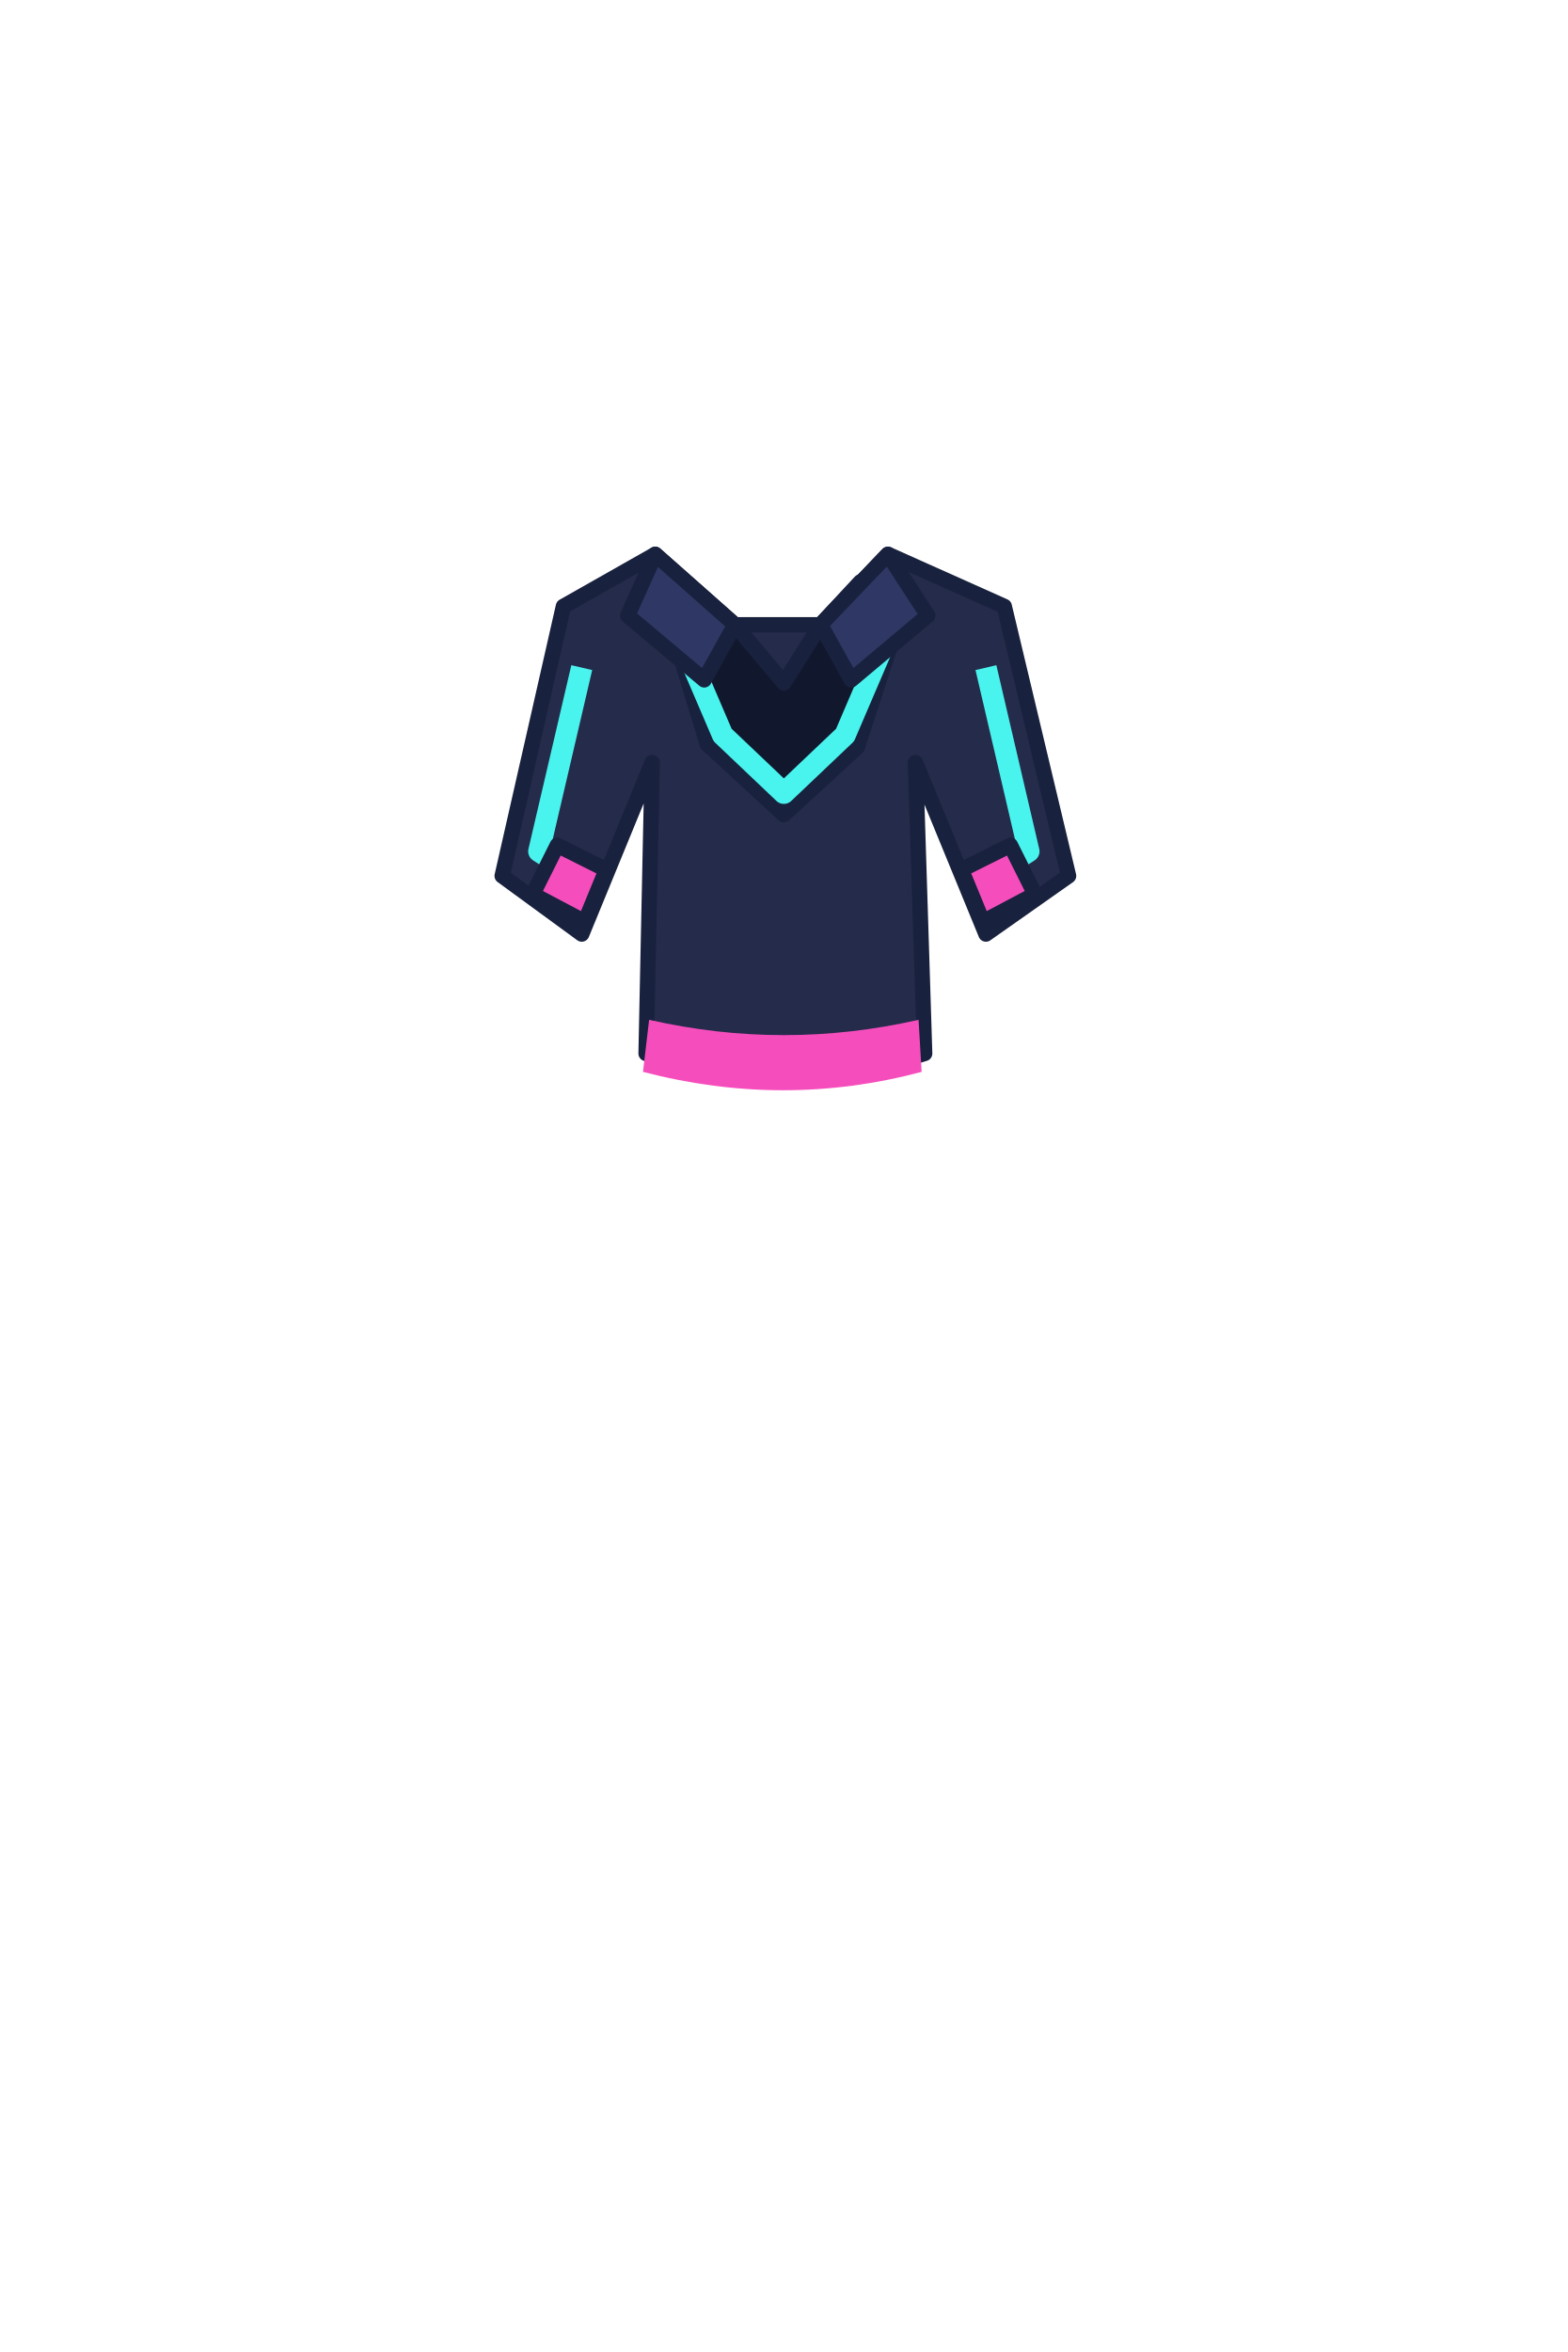
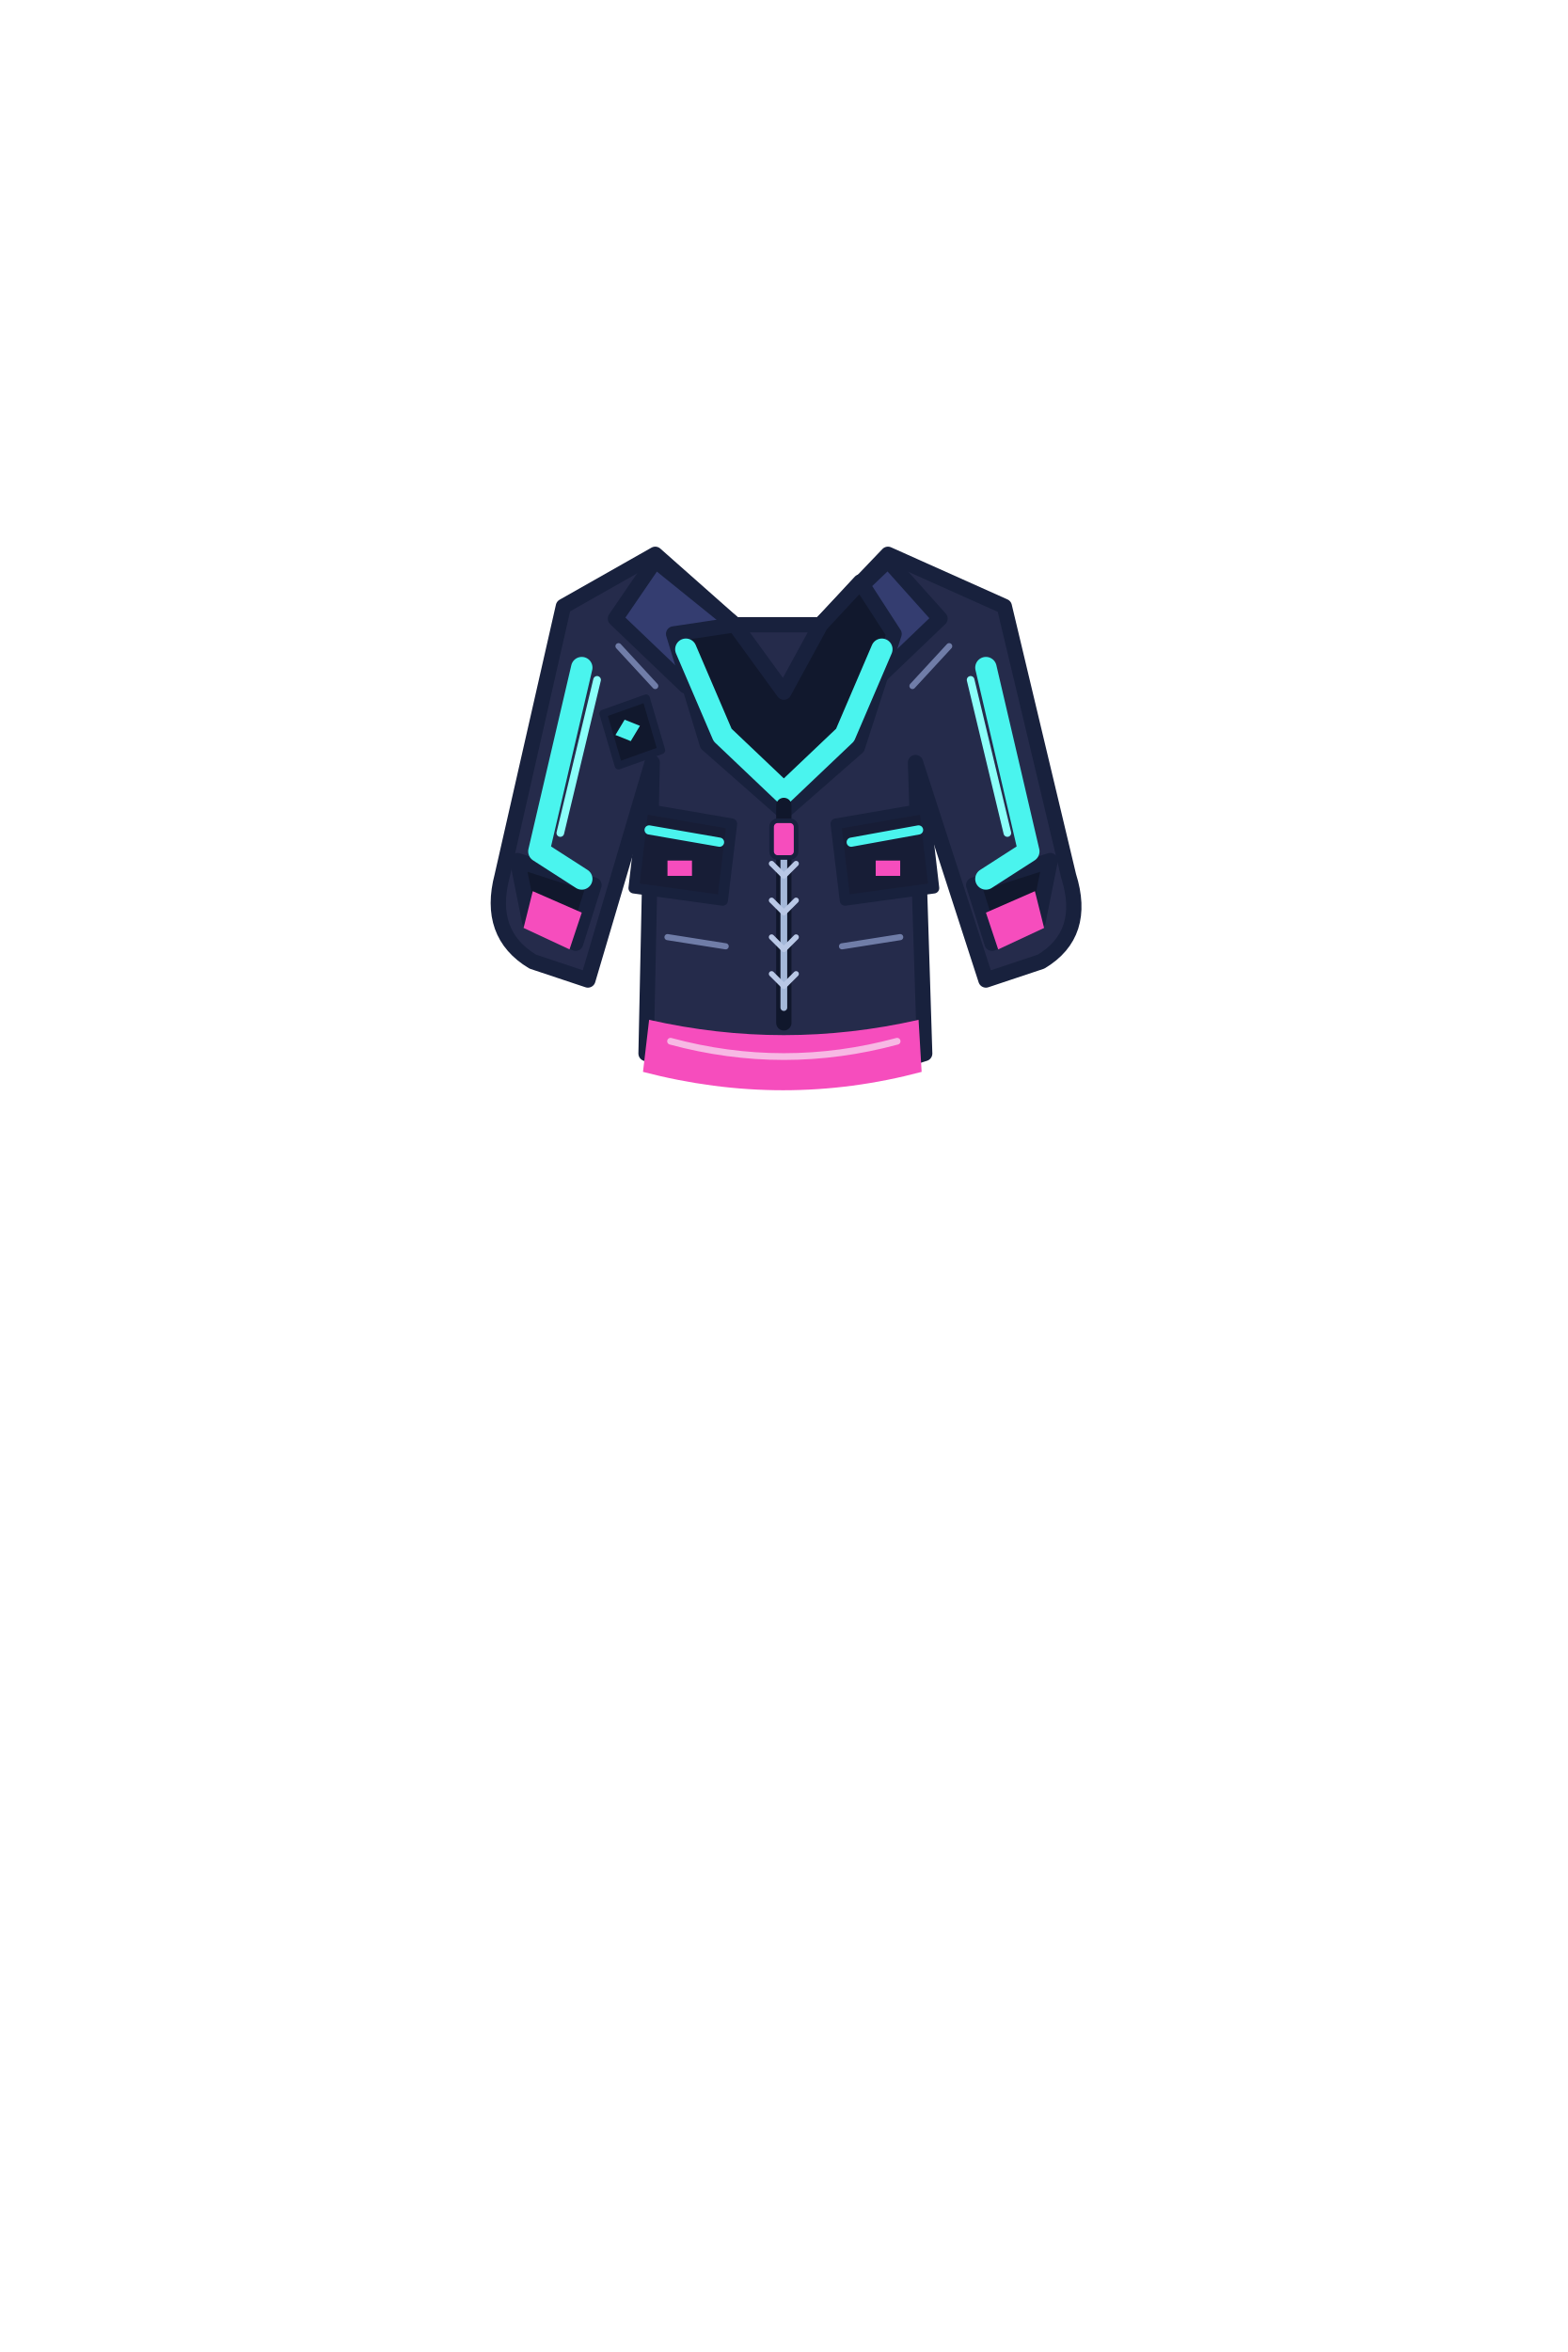
<svg xmlns="http://www.w3.org/2000/svg" viewBox="0 0 512 768" width="512" height="768">
-   <g id="jacket" stroke="#18213d" stroke-width="5" stroke-linejoin="round">
-     <path fill="#252b4b" d="M214 181 L184 198 L164 286 L190 305 L213 249 L211 344 Q255 359 302 344 L299 249 L322 305 L349 286 L328 198 L290 181 L268 204 L240 204Z" />
-     <path fill="#11182d" d="M240 204 L256 223 L268 204 L281 190 L292 207 L280 244 L256 266 L231 243 L220 207Z" />
+   <g id="jacket" stroke="#18213d" stroke-width="5" stroke-linejoin="round" stroke-linecap="round">
+     <path fill="#252b4b" d="M214 181 L184 198 L164 286 Q159 305 174 314 L192 320 L213 249 L211 344 Q256 359 302 344 L299 249 L322 320 L340 314 Q355 305 349 286 L328 198 L290 181 L268 204 L240 204Z" />
+     <path fill="#343d70" d="M214 183 L240 204 L224 224 L201 202Z M290 183 L268 204 L284 224 L307 202Z" />
+     <path fill="#11182d" d="M240 204 L256 226 L268 204 L281 190 L292 207 L280 244 L256 265 L231 243 L220 207Z" />
+     <path fill="#11182d" d="M169 281 L194 289 L188 308 L173 301Z M343 281 L318 289 L324 308 L339 301Z" />
+     <path fill="#f64dbd" d="M174 291 L190 298 L186 310 L171 303Z M338 291 L322 298 L326 310 L341 303Z" stroke="none" />
+     <path fill="none" stroke="#4af4ee" stroke-width="7" d="M190 218 L176 278 L190 287 M322 218 L336 278 L322 287 M224 212 L236 240 L256 259 L276 240 L288 212" />
+     <path fill="none" stroke="#8bfff9" stroke-width="2.5" d="M195 222 L183 272 M317 222 L329 272" />
+     <path d="M256 263 L256 334" fill="none" stroke="#10172c" stroke-width="5" />
+     <path d="M256 270 L256 329" fill="none" stroke="#a4b8d9" stroke-width="2.2" />
+     <path d="M252 282 l4 4 4-4 M252 294 l4 4 4-4 M252 306 l4 4 4-4 M252 318 l4 4 4-4" fill="none" stroke="#b9c8e6" stroke-width="1.8" />
+     <rect x="252" y="268" width="8" height="12" rx="2" fill="#f64dbd" stroke="#18213d" stroke-width="1.5" />
+     <path fill="#171d36" d="M210 264 L239 269 L236 294 L207 290Z M273 269 L302 264 L305 290 L276 294Z" stroke-width="3.5" />
+     <path fill="none" stroke="#4af4ee" stroke-width="3" d="M212 271 L235 275 M278 275 L300 271" />
+     <path fill="#f64dbd" d="M218 281 l8 0 0 5 -8 0Z M286 281 l8 0 0 5 -8 0Z" stroke="none" />
    <path fill="#f64dbd" d="M212 333 Q256 343 300 333 L301 350 Q256 362 210 350Z" stroke="none" />
-     <path fill="none" stroke="#4af4ee" stroke-width="7" d="M190 218 L176 278 L190 287 M322 218 L336 278 L322 287 M224 212 L236 240 L256 259 L276 240 L288 212" />
-     <path fill="#f64dbd" d="M182 276 L198 284 L191 301 L174 292Z M330 276 L314 284 L321 301 L338 292Z" />
-     <path fill="#2f3864" d="M214 181 L240 204 L230 222 L205 201Z M290 181 L268 204 L278 222 L303 201Z" />
+     <path fill="none" stroke="#f7b8e4" stroke-width="2.2" d="M219 340 Q256 350 293 340" />
+     <path fill="none" stroke="#707da8" stroke-width="2" d="M202 211 L214 224 M310 211 L298 224 M218 306 L237 309 M275 309 L294 306" />
+     <path fill="#11182d" d="M197 233 L211 228 L216 245 L202 250Z" stroke-width="2.5" />
+     <path fill="#4af4ee" d="M204 235 l5 2 -3 5 -5-2Z" stroke="none" />
  </g>
</svg>
